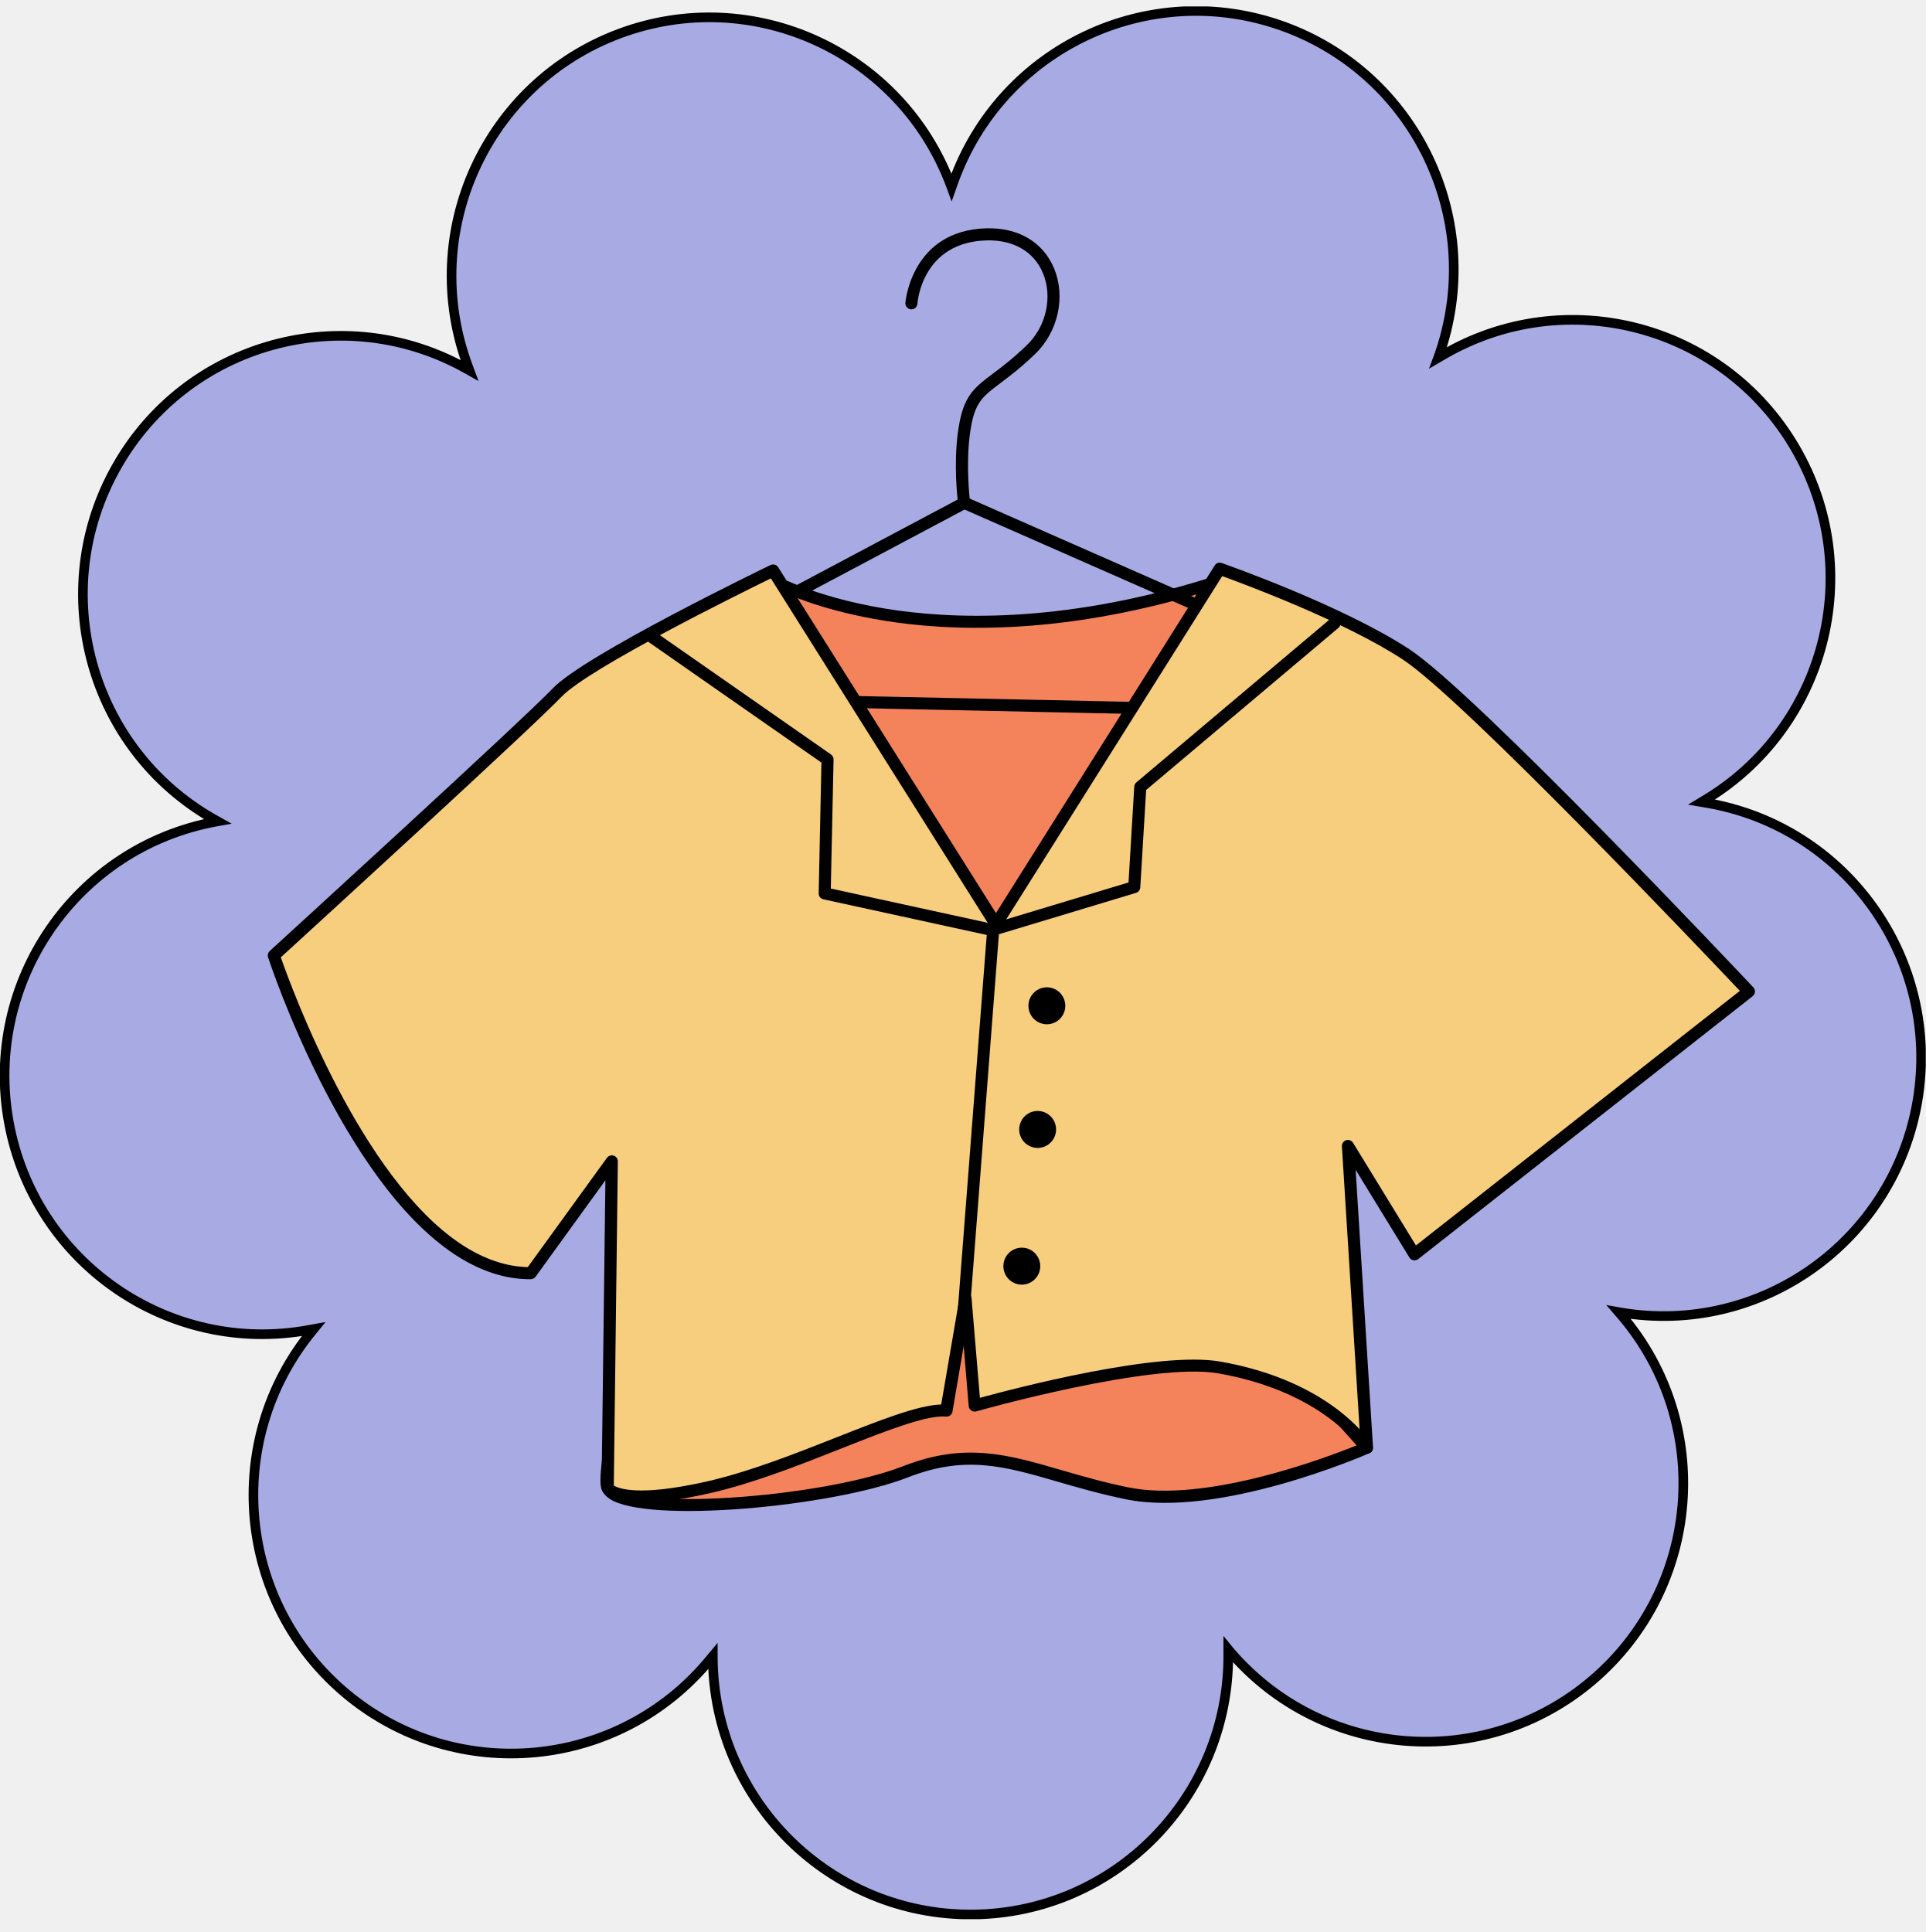
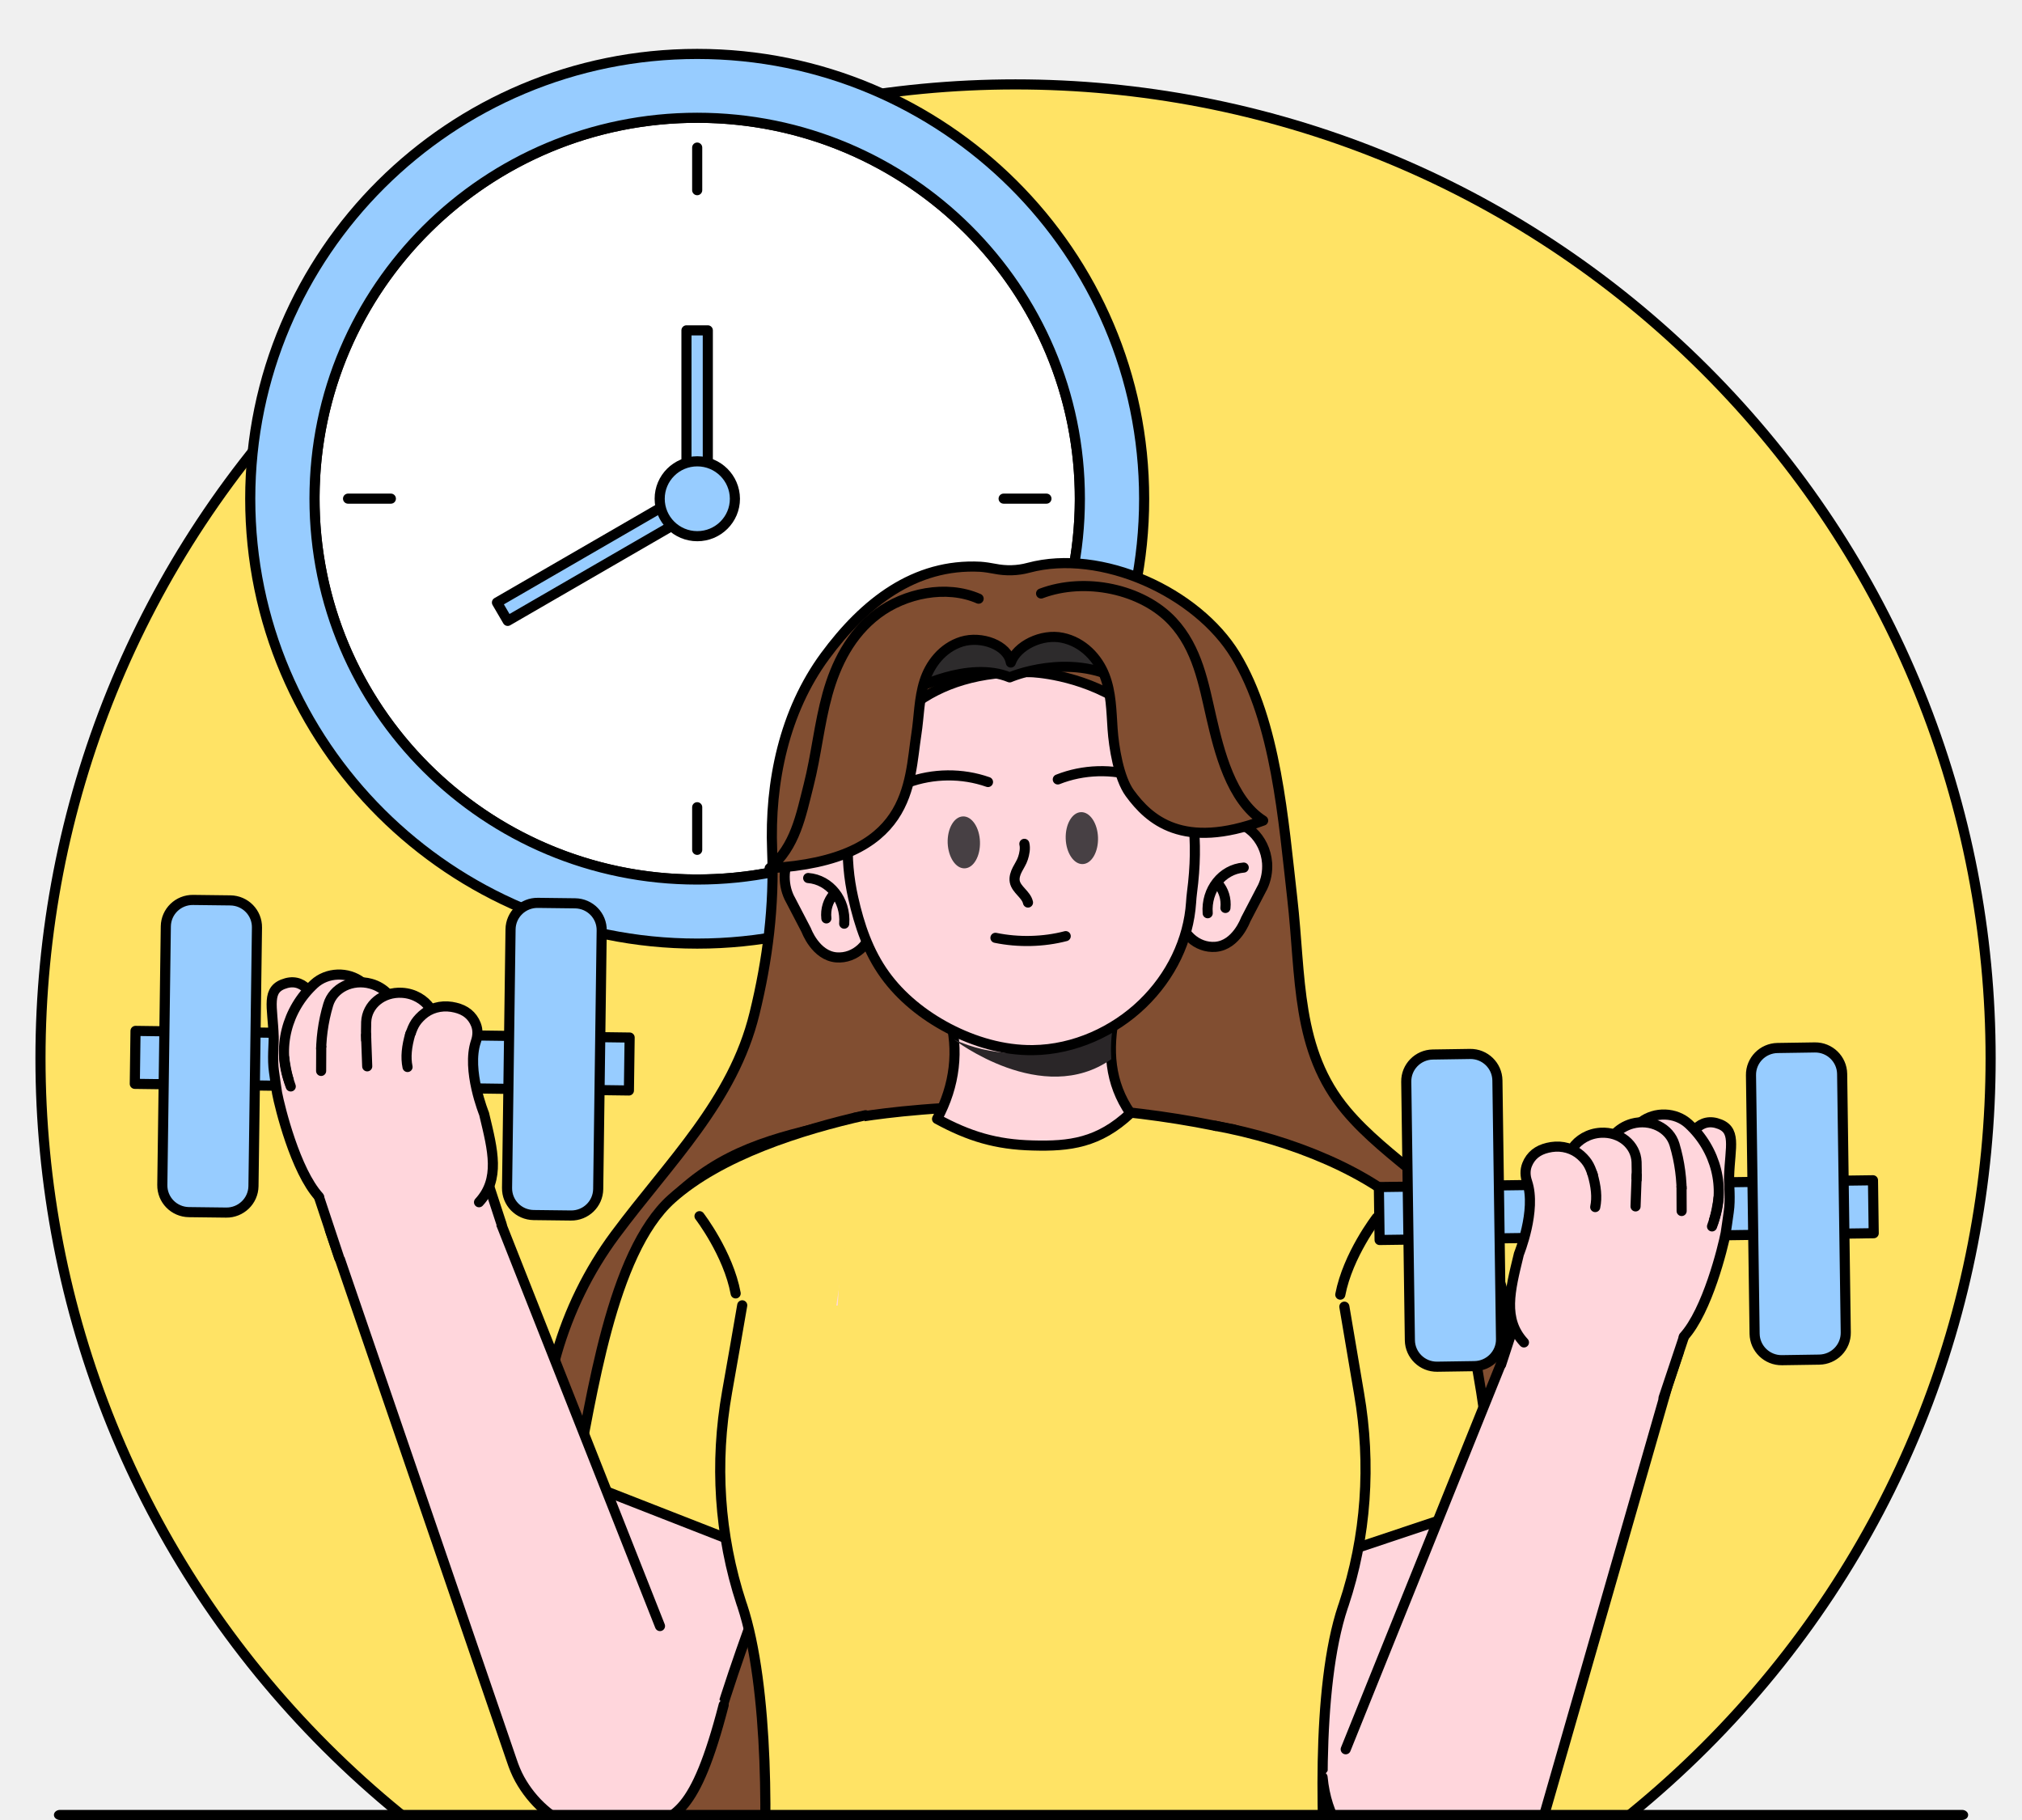
- <svg xmlns="http://www.w3.org/2000/svg" width="300" height="301" viewBox="0 0 300 301" fill="none">
-   <g clip-path="url(#clip0_102_7188)">
-     <path d="M1.383 174.879C5.389 196.746 26.318 211.218 48.124 207.201L48.858 207.067L48.687 207.277C34.56 224.409 36.954 249.786 54.038 263.962C71.122 278.128 96.429 275.727 110.566 258.596L111.043 258.022V258.299C111.205 280.539 129.31 298.426 151.478 298.273C173.647 298.11 191.494 279.965 191.342 257.725V256.979L191.513 257.19C205.889 274.12 231.224 276.158 248.108 261.743C264.992 247.328 267.024 221.922 252.658 204.991L252.172 204.427L252.439 204.475C274.302 208.177 295.021 193.408 298.712 171.484C302.404 149.56 287.676 128.784 265.812 125.082L265.078 124.958L265.316 124.814C284.442 113.556 290.843 88.887 279.625 69.718C268.397 50.539 243.796 44.121 224.68 55.37L224.041 55.743L224.137 55.484C231.568 34.536 220.664 11.512 199.774 4.051C178.884 -3.4 155.924 7.533 148.483 28.481L148.235 29.18L148.14 28.921C140.404 8.097 117.291 -2.511 96.505 5.237C75.72 12.995 65.141 36.172 72.877 57.015L73.135 57.713L72.897 57.579C53.618 46.598 29.103 53.37 18.162 72.712C7.211 92.043 13.965 116.626 33.253 127.598L33.901 127.961L33.634 128.009C11.809 132.027 -2.623 153.013 1.383 174.879Z" fill="#A8AAE3" stroke="black" stroke-width="1.5" stroke-miterlimit="10" />
-     <path d="M120.821 90.647C120.821 90.647 146.919 105.263 192.239 89.767L200.948 212.137L212.919 225.557C212.919 225.557 189.959 235.6 175.574 232.664C161.199 229.727 153.873 224.304 141.081 229.297C128.29 234.29 96.735 236.691 94.646 231.822C92.557 226.953 112.064 152.774 112.064 152.774L120.811 90.656L120.821 90.647Z" fill="#F4825B" />
-     <path d="M94.96 233.496C94.388 233.123 93.997 232.683 93.778 232.176C93.386 231.267 92.356 228.847 101.657 190.232C106.102 171.79 110.843 153.692 111.139 152.573L119.886 90.513C119.933 90.207 120.124 89.939 120.401 89.805C120.677 89.671 121.002 89.671 121.278 89.824C121.345 89.862 127.87 93.44 139.774 95.104C150.773 96.635 168.754 96.807 191.933 88.877C192.21 88.781 192.506 88.82 192.754 88.982C192.992 89.145 193.154 89.413 193.173 89.7L201.863 211.744L213.615 224.926C213.816 225.155 213.902 225.461 213.835 225.758C213.768 226.054 213.568 226.303 213.291 226.418C212.347 226.829 189.892 236.548 175.383 233.582C171.406 232.769 167.905 231.755 164.814 230.856C156.449 228.427 150.401 226.666 141.415 230.177C129.701 234.749 100.903 237.437 94.96 233.515V233.496ZM121.565 92.072L112.999 152.898C112.999 152.898 112.989 152.975 112.98 153.003C105.482 181.518 94.112 228.025 95.514 231.44C95.581 231.593 95.743 231.765 96 231.927C101.094 235.285 128.69 233.114 140.747 228.407C150.334 224.667 156.964 226.6 165.348 229.039C168.553 229.967 171.863 230.933 175.765 231.727C187.841 234.194 206.452 227.164 211.336 225.184L200.251 212.758C200.108 212.605 200.032 212.404 200.013 212.194L191.39 91.039C168.363 98.71 150.449 98.5 139.412 96.95C130.035 95.63 124.007 93.201 121.574 92.072H121.565Z" fill="black" />
-     <path d="M92.909 109.318C92.719 109.194 92.566 108.993 92.509 108.744C92.413 108.324 92.604 107.893 92.986 107.692L149.18 77.829C148.989 76.002 148.531 70.454 149.523 65.576C150.362 61.463 151.994 60.229 154.703 58.191C156.086 57.149 157.803 55.858 159.959 53.782C162.982 50.874 164.013 46.263 162.477 42.562C161.084 39.204 157.889 37.349 153.711 37.454C143.704 37.721 142.941 46.933 142.913 47.325C142.874 47.842 142.426 48.234 141.911 48.196C141.396 48.157 141.005 47.708 141.043 47.191C141.043 47.076 141.978 35.885 153.663 35.569C158.661 35.435 162.505 37.721 164.213 41.835C166.044 46.235 164.833 51.706 161.265 55.14C159.033 57.292 157.259 58.622 155.838 59.693C153.253 61.645 152.07 62.534 151.374 65.949C150.439 70.559 150.887 75.993 151.059 77.676L225.568 110.466C225.978 110.648 226.207 111.098 226.111 111.528C226.016 111.958 225.625 112.274 225.176 112.265L93.415 109.462C93.234 109.462 93.062 109.404 92.919 109.309L92.909 109.318ZM150.267 79.388C150.267 79.388 150.238 79.407 150.229 79.407L97.059 107.664L220.483 110.285L150.267 79.388Z" fill="black" />
-     <path d="M193.469 134.753C193.564 134.753 193.65 134.724 193.717 134.657C193.86 134.523 193.87 134.294 193.727 134.16C191.447 131.778 186.992 128.545 186.801 128.411C186.639 128.296 186.42 128.334 186.305 128.488C186.191 128.65 186.229 128.87 186.382 128.985C186.429 129.014 190.979 132.314 193.212 134.648C193.278 134.715 193.374 134.753 193.46 134.753H193.469Z" fill="#2F4150" />
-     <path d="M188.557 142.749C188.757 142.749 188.91 142.596 188.919 142.405C188.996 138.904 182.433 104.459 182.156 102.996C182.118 102.804 181.927 102.67 181.746 102.718C181.555 102.757 181.431 102.938 181.469 103.13C181.536 103.483 188.29 138.961 188.213 142.395C188.213 142.587 188.366 142.749 188.557 142.759V142.749Z" fill="#2F4150" />
-     <path d="M189.997 88.609L155.132 144.031L120.42 88.887C120.42 88.887 91.689 102.757 86.767 107.912C81.844 113.068 42.649 148.862 42.649 148.862C42.649 148.862 58.98 198.506 82.674 198.353L95.285 180.934L94.646 231.813C94.646 231.813 96.334 234.922 110.404 231.708C124.474 228.494 141.301 219.206 147.406 219.77L150.401 202.284L151.794 218.986C151.794 218.986 179.247 211.18 189.892 213.045C207.205 216.078 212.91 225.547 212.91 225.547L209.962 178.534L220.312 195.426L272.414 154.467C272.414 154.467 229.374 108.754 219.015 101.953C208.655 95.152 189.978 88.609 189.978 88.609H189.997Z" fill="#F7CD7E" />
-     <path d="M94.579 233.008C94.083 232.683 93.882 232.377 93.825 232.262C93.749 232.119 93.711 231.966 93.711 231.803L94.312 183.881L83.437 198.908C83.266 199.147 82.98 199.29 82.684 199.3C78.744 199.329 74.757 198.028 70.846 195.445C53.352 183.909 42.229 150.574 41.762 149.158C41.647 148.804 41.752 148.422 42.019 148.164C42.41 147.81 81.253 112.341 86.099 107.262C91.078 102.039 118.846 88.609 120.029 88.035C120.458 87.825 120.973 87.978 121.231 88.38L155.151 142.262L189.224 88.103C189.453 87.729 189.911 87.567 190.331 87.72C191.094 87.988 209.237 94.377 219.568 101.159C229.965 108.018 271.374 151.951 273.129 153.817C273.31 154.008 273.406 154.266 273.386 154.534C273.367 154.802 273.234 155.041 273.034 155.204L220.932 196.163C220.722 196.325 220.455 196.392 220.188 196.344C219.921 196.297 219.692 196.143 219.558 195.914L211.183 182.245L213.883 225.366C213.93 225.595 213.883 225.844 213.749 226.064C213.463 226.494 212.881 226.619 212.452 226.332C212.347 226.255 212.232 226.15 212.156 226.026C212.137 225.997 210.277 223.003 205.622 219.933C201.253 217.053 195.921 215.045 189.778 213.964C179.466 212.156 152.366 219.799 152.099 219.885C151.832 219.961 151.526 219.913 151.307 219.751C151.078 219.588 150.925 219.34 150.906 219.053L150.124 209.707L148.379 219.923C148.293 220.411 147.854 220.746 147.367 220.698C144.353 220.42 137.895 222.965 131.065 225.672C124.636 228.216 117.348 231.095 110.662 232.616C100.464 234.941 96.315 234.108 94.636 232.999L94.579 233.008ZM95.59 231.421C96.258 231.861 99.358 233.257 110.194 230.789C116.738 229.297 123.959 226.447 130.331 223.931C137.104 221.253 143.027 218.919 146.623 218.813L149.485 202.131C149.561 201.663 149.981 201.328 150.448 201.347C150.916 201.366 151.307 201.739 151.345 202.208L152.652 217.78C157.956 216.326 180.429 210.434 190.073 212.127C196.464 213.246 202.035 215.351 206.623 218.373C208.979 219.923 210.668 221.463 211.803 222.668L209.046 178.601C209.018 178.17 209.285 177.778 209.695 177.644C210.105 177.51 210.553 177.682 210.782 178.046L220.579 194.039L271.04 154.371C265.412 148.422 228.01 109.003 218.547 102.757C209.514 96.826 193.889 91.02 190.398 89.757L155.933 144.538C155.762 144.816 155.466 144.978 155.142 144.978C154.817 144.978 154.522 144.816 154.35 144.538L120.086 90.111C115.526 92.34 91.765 104.058 87.453 108.572C82.798 113.46 48.344 144.94 43.746 149.149C45.32 153.673 56.156 183.508 71.886 193.876C75.329 196.143 78.801 197.33 82.216 197.416L94.55 180.389C94.789 180.054 95.218 179.921 95.609 180.045C96 180.179 96.258 180.542 96.248 180.954L95.619 231.44L95.59 231.421Z" fill="black" />
-     <path d="M149.485 206.771C149.208 206.589 149.036 206.264 149.065 205.91L153.787 144.758C153.816 144.366 154.083 144.041 154.455 143.926L175.803 137.488L176.699 122.547C176.719 122.289 176.833 122.05 177.033 121.887L207.291 96.376C207.691 96.042 208.283 96.09 208.617 96.491C208.951 96.893 208.903 97.486 208.502 97.821L178.55 123.073L177.634 138.263C177.615 138.655 177.348 138.99 176.967 139.105L155.609 145.552L150.944 206.063C150.906 206.579 150.448 206.971 149.933 206.933C149.771 206.924 149.618 206.866 149.494 206.78L149.485 206.771Z" fill="black" />
-     <path d="M127.956 139.985C127.689 139.813 127.526 139.507 127.536 139.182L127.965 118.807L100.798 99.858C100.369 99.562 100.264 98.978 100.56 98.548C100.856 98.127 101.418 98.022 101.848 98.299C101.848 98.299 101.857 98.299 101.867 98.309L129.453 117.545C129.711 117.726 129.864 118.023 129.854 118.339L129.425 138.436L154.588 143.926C155.094 144.041 155.418 144.538 155.304 145.045C155.189 145.552 154.693 145.877 154.188 145.763L128.27 140.109C128.156 140.081 128.051 140.043 127.956 139.976V139.985Z" fill="black" />
-     <path d="M165.949 156.844C166.029 155.256 164.81 153.904 163.226 153.824C161.642 153.744 160.294 154.967 160.214 156.555C160.134 158.143 161.354 159.495 162.937 159.575C164.521 159.655 165.87 158.433 165.949 156.844Z" fill="black" />
-     <path d="M164.112 177.439C164.924 176.074 164.479 174.306 163.117 173.491C161.755 172.677 159.992 173.123 159.18 174.489C158.368 175.854 158.813 177.622 160.175 178.437C161.537 179.251 163.299 178.805 164.112 177.439Z" fill="black" />
-     <path d="M162.051 197.331C162.089 195.741 160.834 194.422 159.248 194.385C157.663 194.347 156.348 195.606 156.31 197.195C156.273 198.785 157.528 200.104 159.113 200.142C160.698 200.179 162.014 198.921 162.051 197.331Z" fill="black" />
+ <svg xmlns="http://www.w3.org/2000/svg" width="300" height="270" viewBox="0 0 300 270" fill="none">
+   <g clip-path="url(#clip0_629_3805)">
+     <g clip-path="url(#clip1_629_3805)">
+       <path d="M252.972 259.162C309.469 202.739 309.469 111.261 252.972 54.838C196.475 -1.584 104.875 -1.584 48.379 54.838C-8.118 111.261 -8.118 202.739 48.379 259.162C104.875 315.584 196.475 315.584 252.972 259.162Z" fill="#FFE365" stroke="black" stroke-width="1.5" stroke-linecap="round" stroke-linejoin="round" />
+       <path d="M160.217 74.364C160.436 43.159 135.193 17.685 103.836 17.468C72.478 17.25 46.881 42.37 46.662 73.576C46.443 104.781 71.686 130.255 103.043 130.472C134.401 130.69 159.999 105.57 160.217 74.364Z" fill="white" stroke="black" stroke-width="1.5" stroke-miterlimit="10" stroke-linecap="round" stroke-linejoin="round" />
+       <path d="M105.016 49.01H101.849V73.992H105.016V49.01Z" fill="#97CCFF" stroke="black" stroke-width="1.5" stroke-miterlimit="10" stroke-linecap="round" stroke-linejoin="round" />
+       <path d="M73.733 89.385L75.325 92.109L105.572 74.604L103.979 71.88L73.733 89.385Z" fill="#97CCFF" stroke="black" stroke-width="1.5" stroke-miterlimit="10" stroke-linecap="round" stroke-linejoin="round" />
+       <path d="M103.441 8C66.823 8 37.127 37.552 37.127 73.992C37.127 110.432 66.823 139.984 103.441 139.984C140.058 139.984 169.754 110.448 169.754 73.992C169.754 37.535 140.058 8 103.441 8ZM103.441 130.478C72.085 130.478 46.663 105.178 46.663 73.975C46.663 42.772 72.085 17.473 103.441 17.473C134.796 17.473 160.218 42.772 160.218 73.975C160.218 105.178 134.796 130.478 103.441 130.478Z" fill="#97CCFF" stroke="black" stroke-width="1.5" stroke-miterlimit="10" stroke-linecap="round" stroke-linejoin="round" />
+       <path d="M103.457 68.438C100.374 68.438 97.877 70.922 97.877 73.991C97.877 77.06 100.374 79.544 103.457 79.544C106.541 79.544 109.038 77.06 109.038 73.991C109.021 70.922 106.524 68.438 103.457 68.438Z" fill="#97CCFF" stroke="black" stroke-width="1.5" stroke-miterlimit="10" stroke-linecap="round" stroke-linejoin="round" />
+       <path d="M103.441 21.893V28.213" stroke="black" stroke-width="1.5" stroke-miterlimit="10" stroke-linecap="round" stroke-linejoin="round" />
+       <path d="M103.441 119.754V126.075" stroke="black" stroke-width="1.5" stroke-miterlimit="10" stroke-linecap="round" stroke-linejoin="round" />
+       <path d="M155.258 73.975H148.906" stroke="black" stroke-width="1.5" stroke-miterlimit="10" stroke-linecap="round" stroke-linejoin="round" />
+       <path d="M57.992 73.975H51.64" stroke="black" stroke-width="1.5" stroke-miterlimit="10" stroke-linecap="round" stroke-linejoin="round" />
+       <path d="M147.576 84.378C146.872 84.245 146.152 84.128 145.431 84.078C135.694 83.577 128.237 89.414 122.405 97.336C116.372 105.541 114.16 116.031 114.562 126.138C114.897 134.376 113.908 142.348 111.947 150.353C108.763 163.395 99.311 172.35 91.267 183.19C83.391 193.797 79.553 207.206 80.642 220.297C81.313 228.286 83.743 236.024 84.765 243.962C85.787 251.901 85.234 260.506 80.542 267.06C129.829 273.481 180.171 272.047 228.989 262.824C223.509 251.417 221.029 238.626 221.85 226.034C222.755 212.075 227.397 196.916 220.124 184.858C215.213 176.703 205.879 172.1 199.745 164.795C192.187 155.806 193.059 144.883 191.735 133.309C190.411 121.735 189.372 107.209 183.305 97.219C177.607 87.847 163.396 81.343 152.604 84.228C150.961 84.678 149.235 84.711 147.576 84.378Z" fill="#814E31" stroke="black" stroke-width="1.5" stroke-miterlimit="10" stroke-linecap="round" stroke-linejoin="round" />
+       <path d="M129.544 136.96C129.326 139.979 126.879 142.247 124.097 142.03C120.997 141.78 119.623 137.994 119.623 137.994L117.226 133.391C117.193 133.325 117.159 133.275 117.126 133.208L117.092 133.141C116.59 132.074 116.355 130.856 116.439 129.589C116.724 125.87 119.723 123.085 123.142 123.352C126.561 123.618 129.108 126.854 128.84 130.573" fill="#FFD6DC" />
+       <path d="M129.544 136.96C129.326 139.979 126.879 142.247 124.097 142.03C120.997 141.78 119.623 137.994 119.623 137.994L117.226 133.391C117.193 133.325 117.159 133.275 117.126 133.208L117.092 133.141C116.59 132.074 116.355 130.856 116.439 129.589C116.724 125.87 119.723 123.085 123.142 123.352C126.561 123.618 129.108 126.854 128.84 130.573" stroke="black" stroke-width="1.5" stroke-miterlimit="10" stroke-linecap="round" stroke-linejoin="round" />
+       <path d="M125.254 137.027C125.522 133.541 123.125 130.506 119.908 130.256" stroke="black" stroke-width="1.5" stroke-miterlimit="10" stroke-linecap="round" stroke-linejoin="round" />
+       <path d="M122.606 136.244C122.455 134.893 122.874 133.609 123.678 132.691" stroke="black" stroke-width="1.5" stroke-miterlimit="10" stroke-linecap="round" stroke-linejoin="round" />
+       <path d="M174.892 135.394C175.11 138.412 177.557 140.681 180.339 140.464C183.439 140.214 184.813 136.428 184.813 136.428L187.21 131.825C187.243 131.758 187.277 131.708 187.31 131.642L187.344 131.575C187.847 130.507 188.081 129.29 187.998 128.023C187.713 124.304 184.713 121.518 181.294 121.785C177.875 122.052 175.328 125.287 175.596 129.007" fill="#FFD6DC" />
+       <path d="M174.892 135.394C175.11 138.412 177.557 140.681 180.339 140.464C183.439 140.214 184.813 136.428 184.813 136.428L187.21 131.825C187.243 131.758 187.277 131.708 187.31 131.642L187.344 131.575C187.847 130.507 188.081 129.29 187.998 128.023C187.713 124.304 184.713 121.518 181.294 121.785C177.875 122.052 175.328 125.287 175.596 129.007" stroke="black" stroke-width="1.5" stroke-miterlimit="10" stroke-linecap="round" stroke-linejoin="round" />
+       <path d="M179.183 135.478C178.914 131.992 181.311 128.957 184.529 128.707" stroke="black" stroke-width="1.5" stroke-miterlimit="10" stroke-linecap="round" stroke-linejoin="round" />
+       <path d="M181.814 134.695C181.964 133.344 181.545 132.06 180.741 131.143" stroke="black" stroke-width="1.5" stroke-miterlimit="10" stroke-linecap="round" stroke-linejoin="round" />
+       <path d="M195.707 198.233L114.646 198.05L126.863 165.812L180.322 167.013L195.707 198.233Z" fill="#FFE365" />
+       <path d="M126.863 165.813C126.863 165.813 153.257 160.927 182.953 167.581L126.863 165.813Z" fill="#FFE365" />
+       <path d="M126.863 165.813C126.863 165.813 153.257 160.927 182.953 167.581" stroke="black" stroke-width="1.5" stroke-miterlimit="10" stroke-linecap="round" stroke-linejoin="round" />
+       <path d="M140.889 150.854C142.264 155.707 141.744 160.993 139.029 165.996C143.772 168.581 147.777 169.799 153.24 169.932C158.704 170.082 163.011 169.565 167.72 165.146C164.586 160.626 164.318 155.723 165.39 150.42" fill="#FFD6DC" />
+       <path d="M140.889 150.854C142.264 155.707 141.744 160.993 139.029 165.996C143.772 168.581 147.777 169.799 153.24 169.932C158.704 170.082 163.011 169.565 167.72 165.146C164.586 160.626 164.318 155.723 165.39 150.42" stroke="black" stroke-width="1.5" stroke-miterlimit="10" stroke-linecap="round" stroke-linejoin="round" />
+       <path d="M141.526 154.206C141.526 154.206 154.665 164.346 164.888 157.125C164.888 157.125 164.72 155.307 164.988 153.139C164.988 153.139 152.754 159.393 141.526 154.206Z" fill="#2A2628" />
+       <path d="M176.853 132.424C176.786 132.908 176.753 133.392 176.719 133.875C176.35 139.429 173.753 144.849 169.479 148.951C165.34 152.937 159.441 155.722 153.24 155.789C148.85 155.839 144.526 154.538 140.755 152.57C136.968 150.586 133.65 147.884 131.304 144.632C128.807 141.18 127.499 137.244 126.594 133.225C125.254 127.304 125.522 121.184 127.667 115.48C130.583 107.759 137.353 99.22 153.056 99.72C153.056 99.72 181.06 100.587 176.853 132.424Z" fill="#FFD6DC" stroke="black" stroke-width="1.5" stroke-miterlimit="10" stroke-linecap="round" stroke-linejoin="round" />
+       <path d="M151.984 125.186C152.151 125.853 151.984 126.703 151.782 127.304C151.598 127.904 151.229 128.421 150.944 128.988C150.66 129.538 150.442 130.172 150.559 130.789C150.794 131.99 152.252 132.69 152.52 133.891" stroke="black" stroke-width="1.5" stroke-miterlimit="10" stroke-linecap="round" stroke-linejoin="round" />
+       <path d="M146.587 116.014C142.75 114.663 138.443 114.713 134.638 116.114" stroke="black" stroke-width="1.5" stroke-miterlimit="10" stroke-linecap="round" stroke-linejoin="round" />
+       <path d="M156.944 115.63C160.715 114.129 165.022 114.012 168.876 115.263" stroke="black" stroke-width="1.5" stroke-miterlimit="10" stroke-linecap="round" stroke-linejoin="round" />
+       <path d="M158.117 138.879C154.816 139.746 151.079 139.83 147.693 139.129" stroke="black" stroke-width="1.5" stroke-miterlimit="10" stroke-linecap="round" stroke-linejoin="round" />
+       <path d="M140.604 125.052C140.537 122.934 141.543 121.166 142.867 121.116C144.191 121.066 145.33 122.751 145.397 124.885C145.464 127.003 144.459 128.771 143.135 128.821C141.811 128.871 140.688 127.187 140.604 125.052Z" fill="#474044" />
+       <path d="M158.117 124.419C158.05 122.301 159.056 120.534 160.379 120.484C161.703 120.433 162.843 122.118 162.91 124.253C162.977 126.371 161.971 128.138 160.648 128.188C159.324 128.238 158.184 126.537 158.117 124.419Z" fill="#474044" />
+       <path d="M182.87 167.514C192.238 170.249 201.488 173.084 208.309 180.038C216.789 188.677 218.884 201.485 220.576 213.443C222.922 230.02 221.934 246.864 223.593 264.392C214.66 266.543 205.443 264.508 195.69 266.827C191.031 245.813 190.713 228.586 186.037 207.556" fill="#FFD6DC" />
+       <path d="M182.87 167.514C192.238 170.249 201.488 173.084 208.309 180.038C216.789 188.677 218.884 201.485 220.576 213.443C222.922 230.02 221.934 246.864 223.593 264.392C214.66 266.543 205.443 264.508 195.69 266.827C191.031 245.813 190.713 228.586 186.037 207.556" stroke="black" stroke-width="1.5" stroke-miterlimit="10" stroke-linecap="round" stroke-linejoin="round" />
+       <path d="M186.054 207.556L191.668 232.872L221.933 222.749C220.241 210.791 218.833 189.445 210.37 180.806C203.549 173.851 191.45 169.048 180.322 167.014" fill="#FFE365" />
+       <path d="M186.054 207.556L191.668 232.872L221.933 222.749C220.241 210.791 218.833 189.445 210.37 180.806C203.549 173.851 191.45 169.048 180.322 167.014" stroke="black" stroke-width="1.5" stroke-miterlimit="10" stroke-linecap="round" stroke-linejoin="round" />
+       <path d="M126.008 166.279C116.472 168.414 108.428 170.082 101.155 176.586C92.139 184.658 92.407 196.815 89.022 208.406C84.044 225.45 80.743 231.837 79.369 251.984C88.15 254.702 95.809 256.153 105.395 259.088C111.411 238.408 117.495 226.718 123.511 206.038" fill="#FFD6DC" />
+       <path d="M126.008 166.279C116.472 168.414 108.428 170.082 101.155 176.586C92.139 184.658 92.407 196.815 89.022 208.406C84.044 225.45 80.743 231.837 79.369 251.984C88.15 254.702 95.809 256.153 105.395 259.088C111.411 238.408 117.495 226.718 123.511 206.038" stroke="black" stroke-width="1.5" stroke-miterlimit="10" stroke-linecap="round" stroke-linejoin="round" />
+       <path d="M122.17 206.104L114.93 231.02L85.335 219.446C87.799 207.622 90.631 185.925 99.647 177.853C106.903 171.349 118.886 167.58 128.421 165.445" fill="#FFE365" />
+       <path d="M122.17 206.104L114.93 231.02L85.335 219.446C87.799 207.622 90.631 185.925 99.647 177.853C106.903 171.349 118.886 167.58 128.421 165.445" stroke="black" stroke-width="1.5" stroke-miterlimit="10" stroke-linecap="round" stroke-linejoin="round" />
+       <path d="M110.121 193.646C109.383 197.916 108.646 202.202 107.875 206.505C106.015 216.978 106.685 227.751 110.003 237.858C110.037 237.975 110.07 238.075 110.121 238.191C114.109 250.282 113.992 272.029 112.919 284.704H197.097C196.025 272.046 195.204 250.449 199.242 238.391C199.276 238.275 199.309 238.175 199.36 238.058C202.728 227.968 203.449 217.195 201.639 206.721C200.902 202.402 200.181 198.133 199.46 193.847" fill="#FFE365" />
+       <path d="M110.121 193.646C109.383 197.916 108.646 202.202 107.875 206.505C106.015 216.978 106.685 227.751 110.003 237.858C110.037 237.975 110.07 238.075 110.121 238.191C114.109 250.282 113.992 272.029 112.919 284.704H197.097C196.025 272.046 195.204 250.449 199.242 238.391C199.276 238.275 199.309 238.175 199.36 238.058C202.728 227.968 203.449 217.195 201.639 206.721C200.902 202.402 200.181 198.133 199.46 193.847" stroke="black" stroke-width="1.5" stroke-miterlimit="10" stroke-linecap="round" stroke-linejoin="round" />
+       <path d="M103.786 180.422C103.786 180.422 108.059 185.975 109.149 191.879" stroke="black" stroke-width="1.5" stroke-miterlimit="10" stroke-linecap="round" stroke-linejoin="round" />
+       <path d="M204.27 180.639C204.27 180.639 199.98 186.176 198.857 192.063" stroke="black" stroke-width="1.5" stroke-miterlimit="10" stroke-linecap="round" stroke-linejoin="round" />
+       <path d="M107.372 252.935C103.099 269.462 99.965 269.429 95.641 271.246C88.888 274.082 80.927 270.829 77.106 263.942C76.621 263.058 76.235 262.107 75.917 261.14L48.952 182.49L71.308 173.885L97.921 241.227" fill="#FFD6DC" />
+       <path d="M107.372 252.935C103.099 269.462 99.965 269.429 95.641 271.246C88.888 274.082 80.927 270.83 77.106 263.942C76.621 263.058 76.235 262.107 75.917 261.14L48.952 182.49L71.308 173.885L97.921 241.227" stroke="black" stroke-width="1.5" stroke-miterlimit="10" stroke-linecap="round" stroke-linejoin="round" />
+       <path d="M196.226 263.642C197.366 275.733 207.689 278.151 209.851 278.818C218.029 281.353 226.726 276.817 229.274 268.678L247.423 205.522L249.066 200.585L224.984 196.666L199.661 259.506" fill="#FFD6DC" />
+       <path d="M196.226 263.642C197.366 275.733 207.689 278.151 209.851 278.818C218.029 281.353 226.726 276.817 229.274 268.678L247.423 205.522L249.066 200.585L224.984 196.666L199.661 259.506" stroke="black" stroke-width="1.5" stroke-miterlimit="10" stroke-linecap="round" stroke-linejoin="round" />
+       <path d="M135.393 102.406C135.393 102.406 143.655 97.936 149.805 100.488C149.805 100.488 158.586 96.652 166.396 100.988C166.396 100.988 164.77 86.046 150.794 91.716C150.794 91.699 134.756 86.746 135.393 102.406Z" fill="#2D2B2C" stroke="black" stroke-width="1.5" stroke-miterlimit="10" stroke-linecap="round" stroke-linejoin="round" />
+       <path d="M145.196 88.814C140.387 86.712 134.236 88.013 130.214 91.048C126.192 94.084 124.014 98.503 122.774 102.956C121.533 107.409 121.114 112.012 119.975 116.481C118.835 120.951 118.014 125.603 114.193 128.805C135.426 127.605 134.823 116.231 135.962 108.893C136.365 106.291 136.348 103.623 137.152 101.088C137.957 98.553 139.8 96.085 142.699 95.184C145.599 94.3 149.503 95.684 149.973 98.286C150.861 95.785 154.564 93.967 157.631 94.617C160.698 95.251 162.893 97.652 163.882 100.204C164.871 102.739 164.888 105.474 165.072 108.142C165.256 110.811 165.977 115.414 167.636 117.682C170.485 121.568 175.462 126.17 187.411 121.734C182.635 118.682 180.875 111.394 179.719 106.425C178.579 101.455 177.674 96.168 173.954 92.182C169.463 87.379 161.016 85.578 154.464 88.046" fill="#814E31" />
+       <path d="M145.196 88.814C140.387 86.712 134.236 88.013 130.214 91.048C126.192 94.084 124.014 98.503 122.774 102.956C121.533 107.409 121.114 112.012 119.975 116.481C118.835 120.951 118.014 125.603 114.193 128.805C135.426 127.605 134.823 116.231 135.962 108.893C136.365 106.291 136.348 103.623 137.152 101.088C137.957 98.553 139.8 96.085 142.699 95.184C145.599 94.3 149.503 95.684 149.973 98.286C150.861 95.785 154.564 93.967 157.631 94.617C160.698 95.251 162.893 97.652 163.882 100.204C164.871 102.739 164.888 105.474 165.072 108.142C165.256 110.811 165.977 115.414 167.636 117.682C170.485 121.568 175.462 126.17 187.411 121.734C182.635 118.682 180.875 111.394 179.719 106.425C178.579 101.455 177.674 96.168 173.954 92.182C169.463 87.379 161.016 85.578 154.464 88.046" stroke="black" stroke-width="1.5" stroke-miterlimit="10" stroke-linecap="round" stroke-linejoin="round" />
+       <path d="M93.418 153.921L20.107 152.936L20 160.79L93.311 161.775L93.418 153.921Z" fill="#97CCFF" stroke="black" stroke-width="1.5" stroke-miterlimit="10" stroke-linecap="round" stroke-linejoin="round" />
+       <path d="M33.551 179.888L28.021 179.821C25.809 179.788 24.049 177.986 24.083 175.785L24.602 137.427C24.636 135.226 26.446 133.475 28.658 133.508L34.188 133.575C36.4 133.608 38.16 135.409 38.126 137.611L37.607 175.969C37.573 178.17 35.746 179.921 33.551 179.888Z" fill="#97CCFF" stroke="black" stroke-width="1.5" stroke-miterlimit="10" stroke-linecap="round" stroke-linejoin="round" />
+       <path d="M84.698 180.321L79.168 180.255C76.956 180.221 75.196 178.42 75.23 176.219L75.749 137.861C75.783 135.66 77.593 133.909 79.805 133.942L85.335 134.009C87.547 134.042 89.307 135.843 89.273 138.044L88.754 176.402C88.72 178.603 86.91 180.355 84.698 180.321Z" fill="#97CCFF" stroke="black" stroke-width="1.5" stroke-miterlimit="10" stroke-linecap="round" stroke-linejoin="round" />
+       <path d="M74.425 181.639L71.61 173.033L46.455 174.968L50.326 186.608" fill="#FFD6DC" />
+       <path d="M74.425 181.639L71.61 173.033L46.455 174.968L50.326 186.608" stroke="black" stroke-width="1.5" stroke-miterlimit="10" stroke-linecap="round" stroke-linejoin="round" />
+       <path d="M55.371 174.1C56.829 172.616 57.231 170.514 56.628 168.713C56.376 167.979 55.957 167.296 55.354 166.712C54.214 165.611 53.142 164.544 52.589 163.477C52.053 162.459 51.768 160.992 51.466 159.441C51.365 158.94 51.265 158.44 51.164 157.94C50.611 155.338 47.611 156.606 47.209 150.902C47.008 148.067 45.316 145.082 42.483 145.849C39.366 146.699 40.472 149.268 40.606 153.854C40.64 154.754 40.372 157.173 40.657 159.024C40.808 160.041 41.025 161.709 41.109 162.159C41.511 164.26 43.824 173.683 47.327 177.535" fill="#FFD6DC" />
+       <path d="M55.371 174.1C56.829 172.616 57.231 170.514 56.628 168.713C56.376 167.979 55.957 167.296 55.354 166.712C54.214 165.611 53.142 164.544 52.589 163.477C52.053 162.459 51.768 160.992 51.466 159.441C51.365 158.94 51.265 158.44 51.164 157.94C50.611 155.338 47.611 156.606 47.209 150.902C47.008 148.067 45.316 145.082 42.483 145.849C39.366 146.699 40.472 149.268 40.606 153.854C40.64 154.754 40.372 157.173 40.657 159.024C40.808 160.041 41.025 161.709 41.109 162.159C41.511 164.26 43.824 173.683 47.327 177.535" stroke="black" stroke-width="1.5" stroke-miterlimit="10" stroke-linecap="round" stroke-linejoin="round" />
+       <path d="M53.661 145.699C51.6 144.115 48.533 144.215 46.623 145.966C42.5 149.769 41.059 155.505 42.953 160.575C43.858 163.01 46.79 164.344 49.489 163.544C52.187 162.743 53.645 160.125 52.723 157.674C52.069 155.922 52.606 153.804 54.013 152.504C55.991 150.669 55.941 147.734 53.896 145.916C53.846 145.833 53.762 145.766 53.661 145.699Z" fill="#FFD6DC" stroke="black" stroke-width="1.5" stroke-miterlimit="10" stroke-linecap="round" stroke-linejoin="round" />
+       <path d="M57.6 147.5C56.946 146.783 56.058 146.216 55.002 145.933C52.254 145.182 49.438 146.566 48.701 149.034C47.93 151.603 47.578 154.288 47.645 156.973C47.712 159.558 50.058 161.676 52.907 161.709C55.756 161.743 58.002 159.691 57.935 157.106C57.885 155.288 58.136 153.487 58.639 151.753C59.091 150.235 58.655 148.668 57.6 147.5Z" fill="#FFD6DC" stroke="black" stroke-width="1.5" stroke-miterlimit="10" stroke-linecap="round" stroke-linejoin="round" />
+       <path d="M63.85 149.602C62.962 148.301 61.437 147.384 59.644 147.283C56.795 147.117 54.432 149.051 54.332 151.62C54.265 153.454 54.348 155.305 54.566 157.14C54.885 159.708 57.415 161.643 60.247 161.459C63.08 161.276 65.107 159.024 64.806 156.456C64.638 155.072 64.571 153.654 64.621 152.253C64.655 151.286 64.37 150.369 63.85 149.602Z" fill="#FFD6DC" stroke="black" stroke-width="1.5" stroke-miterlimit="10" stroke-linecap="round" stroke-linejoin="round" />
+       <path d="M62.292 173.817C62.979 172.933 63.046 171.149 62.493 168.781L62.443 168.564C61.672 165.329 62.024 163.444 60.817 160.609C60.365 159.542 60.482 158.891 60.415 157.657C60.365 156.873 60.382 156.089 60.499 155.306C60.566 154.889 60.616 154.305 60.666 154.138C61.203 152.37 61.504 151.637 62.644 150.603C63.783 149.569 65.376 149.118 67.001 149.368C68.56 149.619 69.699 150.252 70.386 151.503C70.453 151.637 70.537 151.803 70.604 151.97C70.939 152.804 70.889 153.688 70.604 154.522C69.18 158.758 71.828 165.245 71.828 165.245L71.878 165.462C73.118 170.649 74.241 174.918 71.073 178.353" fill="#FFD6DC" />
+       <path d="M62.292 173.817C62.979 172.933 63.046 171.149 62.493 168.781L62.443 168.564C61.672 165.329 62.024 163.444 60.817 160.609C60.365 159.542 60.482 158.891 60.415 157.657C60.365 156.873 60.382 156.089 60.499 155.306C60.566 154.889 60.616 154.305 60.666 154.138C61.203 152.37 61.504 151.637 62.644 150.603C63.783 149.569 65.376 149.118 67.001 149.368C68.56 149.619 69.699 150.252 70.386 151.503C70.453 151.637 70.537 151.803 70.604 151.97C70.939 152.804 70.889 153.688 70.604 154.522C69.18 158.758 71.828 165.245 71.828 165.245L71.878 165.462C73.118 170.649 74.241 174.918 71.073 178.353" stroke="black" stroke-width="1.5" stroke-miterlimit="10" stroke-linecap="round" stroke-linejoin="round" />
+       <path d="M50.243 177.903L45.852 172.016L42.5 161.642L46.673 155.705L59.125 153.504L67.336 153.871L70.353 165.962C70.353 165.962 72.045 174.384 69.649 179.587" fill="#FFD6DC" />
+       <path d="M47.662 155.338L47.645 158.873" stroke="black" stroke-width="1.5" stroke-miterlimit="10" stroke-linecap="round" stroke-linejoin="round" />
+       <path d="M54.315 153.588L54.483 158.191" stroke="black" stroke-width="1.5" stroke-miterlimit="10" stroke-linecap="round" stroke-linejoin="round" />
+       <path d="M60.884 153.354C60.331 155.238 60.164 156.856 60.465 158.29L60.884 153.354Z" fill="#FFD6DC" />
+       <path d="M60.884 153.354C60.331 155.238 60.164 156.856 60.465 158.29" stroke="black" stroke-width="1.5" stroke-miterlimit="10" stroke-linecap="round" stroke-linejoin="round" />
+       <path d="M42.165 156.939C42.249 157.673 42.534 159.541 43.137 161.175L42.165 156.939Z" fill="#FFD6DC" />
+       <path d="M42.165 156.939C42.249 157.673 42.534 159.541 43.137 161.175" stroke="black" stroke-width="1.5" stroke-miterlimit="10" stroke-linecap="round" stroke-linejoin="round" />
+       <path d="M277.891 175.095L204.58 176.102L204.689 183.956L278 182.949L277.891 175.095Z" fill="#97CCFF" stroke="black" stroke-width="1.5" stroke-miterlimit="10" stroke-linecap="round" stroke-linejoin="round" />
+       <path d="M218.766 202.669L213.236 202.752C211.024 202.785 209.214 201.018 209.18 198.833L208.644 160.475C208.611 158.274 210.387 156.473 212.582 156.439L218.113 156.356C220.325 156.323 222.135 158.09 222.168 160.275L222.705 198.633C222.755 200.817 220.978 202.635 218.766 202.669Z" fill="#97CCFF" stroke="black" stroke-width="1.5" stroke-miterlimit="10" stroke-linecap="round" stroke-linejoin="round" />
+       <path d="M269.913 201.702L264.383 201.785C262.171 201.819 260.361 200.051 260.327 197.866L259.791 159.508C259.758 157.307 261.534 155.506 263.729 155.473L269.26 155.389C271.472 155.356 273.282 157.124 273.315 159.308L273.852 197.666C273.885 199.867 272.125 201.668 269.913 201.702Z" fill="#97CCFF" stroke="black" stroke-width="1.5" stroke-miterlimit="10" stroke-linecap="round" stroke-linejoin="round" />
+       <path d="M222.721 202.419L225.537 193.797L250.708 195.731L246.82 207.372" fill="#FFD6DC" />
+       <path d="M222.721 202.419L225.537 193.797L250.708 195.731L246.82 207.372" stroke="black" stroke-width="1.5" stroke-miterlimit="10" stroke-linecap="round" stroke-linejoin="round" />
+       <path d="M241.776 194.864C240.334 193.379 239.915 191.278 240.519 189.477C240.77 188.743 241.189 188.059 241.792 187.476C242.932 186.375 244.005 185.308 244.558 184.24C245.094 183.223 245.379 181.755 245.68 180.204C245.781 179.704 245.881 179.204 245.982 178.703C246.535 176.102 249.535 177.369 249.937 171.666C250.138 168.83 251.831 165.845 254.663 166.612C257.78 167.463 256.674 170.031 256.54 174.617C256.506 175.518 256.774 177.936 256.49 179.787C256.339 180.805 256.121 182.472 256.037 182.923C255.635 185.024 253.322 194.447 249.82 198.299" fill="#FFD6DC" />
+       <path d="M241.776 194.864C240.334 193.379 239.915 191.278 240.519 189.477C240.77 188.743 241.189 188.059 241.792 187.476C242.932 186.375 244.005 185.308 244.558 184.24C245.094 183.223 245.379 181.755 245.68 180.204C245.781 179.704 245.881 179.204 245.982 178.703C246.535 176.102 249.535 177.369 249.937 171.666C250.138 168.83 251.831 165.845 254.663 166.612C257.78 167.463 256.674 170.031 256.54 174.617C256.506 175.518 256.774 177.936 256.49 179.787C256.339 180.805 256.121 182.472 256.037 182.923C255.635 185.024 253.322 194.447 249.82 198.299" stroke="black" stroke-width="1.5" stroke-miterlimit="10" stroke-linecap="round" stroke-linejoin="round" />
+       <path d="M243.485 166.463C245.546 164.879 248.613 164.979 250.524 166.73C254.646 170.532 256.087 176.269 254.194 181.339C253.289 183.774 250.356 185.108 247.658 184.308C244.96 183.507 243.502 180.889 244.424 178.437C245.077 176.686 244.541 174.568 243.133 173.267C241.156 171.433 241.206 168.498 243.25 166.696C243.301 166.613 243.385 166.53 243.485 166.463Z" fill="#FFD6DC" stroke="black" stroke-width="1.5" stroke-miterlimit="10" stroke-linecap="round" stroke-linejoin="round" />
+       <path d="M239.547 168.281C240.2 167.563 241.089 166.996 242.144 166.696C244.893 165.946 247.708 167.33 248.446 169.798C249.216 172.366 249.568 175.051 249.501 177.736C249.434 180.321 247.088 182.439 244.239 182.473C241.39 182.506 239.145 180.455 239.212 177.87C239.262 176.052 239.011 174.251 238.508 172.517C238.055 171.016 238.491 169.431 239.547 168.281Z" fill="#FFD6DC" stroke="black" stroke-width="1.5" stroke-miterlimit="10" stroke-linecap="round" stroke-linejoin="round" />
+       <path d="M233.296 170.365C234.184 169.064 235.709 168.147 237.502 168.047C240.351 167.88 242.714 169.815 242.815 172.383C242.882 174.218 242.798 176.069 242.58 177.903C242.262 180.472 239.731 182.406 236.899 182.223C234.067 182.039 232.039 179.788 232.341 177.22C232.508 175.835 232.575 174.418 232.525 173.017C232.491 172.066 232.776 171.149 233.296 170.365Z" fill="#FFD6DC" stroke="black" stroke-width="1.5" stroke-miterlimit="10" stroke-linecap="round" stroke-linejoin="round" />
+       <path d="M226.106 199.151C222.922 195.699 224.045 191.446 225.302 186.26L225.352 186.043C225.352 186.043 228 179.555 226.576 175.319C226.291 174.485 226.241 173.602 226.576 172.768C226.643 172.601 226.726 172.434 226.794 172.301C227.481 171.05 228.62 170.416 230.179 170.166C231.804 169.916 233.396 170.383 234.536 171.4C235.676 172.434 235.977 173.168 236.513 174.936C236.564 175.102 236.614 175.686 236.681 176.103C236.798 176.87 236.815 177.671 236.765 178.455C236.698 179.705 236.815 180.356 236.363 181.406C235.156 184.242 235.508 186.126 234.737 189.361L234.687 189.578C234.117 191.946 234.184 193.731 234.888 194.615" fill="#FFD6DC" />
+       <path d="M226.106 199.151C222.922 195.699 224.045 191.446 225.302 186.26L225.352 186.043C225.352 186.043 228 179.555 226.576 175.319C226.291 174.485 226.241 173.602 226.576 172.768C226.643 172.601 226.726 172.434 226.794 172.301C227.481 171.05 228.62 170.416 230.179 170.166C231.804 169.916 233.396 170.383 234.536 171.4C235.676 172.434 235.977 173.168 236.513 174.936C236.564 175.102 236.614 175.686 236.681 176.103C236.798 176.87 236.815 177.671 236.765 178.455C236.698 179.705 236.815 180.356 236.363 181.406C235.156 184.242 235.508 186.126 234.737 189.361L234.687 189.578C234.117 191.946 234.184 193.731 234.888 194.615" stroke="black" stroke-width="1.5" stroke-miterlimit="10" stroke-linecap="round" stroke-linejoin="round" />
+       <path d="M246.904 198.666L251.294 192.779L254.646 182.406L250.473 176.469L238.022 174.268L229.81 174.634L226.794 186.725C226.794 186.725 225.101 195.147 227.497 200.351" fill="#FFD6DC" />
+       <path d="M249.485 176.102L249.501 179.654" stroke="black" stroke-width="1.5" stroke-miterlimit="10" stroke-linecap="round" stroke-linejoin="round" />
+       <path d="M242.831 174.352L242.664 178.971" stroke="black" stroke-width="1.5" stroke-miterlimit="10" stroke-linecap="round" stroke-linejoin="round" />
+       <path d="M236.262 174.135C236.815 176.019 236.983 177.637 236.681 179.071L236.262 174.135Z" fill="#FFD6DC" />
+       <path d="M236.262 174.135C236.815 176.019 236.983 177.637 236.681 179.071" stroke="black" stroke-width="1.5" stroke-miterlimit="10" stroke-linecap="round" stroke-linejoin="round" />
+       <path d="M254.981 177.703C254.898 178.437 254.613 180.305 254.009 181.939L254.981 177.703Z" fill="#FFD6DC" />
+       <path d="M254.981 177.703C254.898 178.437 254.613 180.305 254.009 181.939" stroke="black" stroke-width="1.5" stroke-miterlimit="10" stroke-linecap="round" stroke-linejoin="round" />
+     </g>
+     <path d="M291.093 270H8.918C8.417 270 8 269.668 8 269.25C8 268.832 8.407 268.5 8.918 268.5H291.093C291.593 268.5 292.01 268.832 292.01 269.25C292.01 269.668 291.604 270 291.093 270Z" fill="black" />
  </g>
  <defs>
-     <clipPath id="clip0_102_7188">
-       <rect width="300" height="298" fill="white" transform="translate(0 1)" />
+     <clipPath id="clip0_629_3805">
+       <rect width="300" height="270" fill="white" />
+     </clipPath>
+     <clipPath id="clip1_629_3805">
+       <rect width="300" height="269" fill="white" />
    </clipPath>
  </defs>
</svg>
